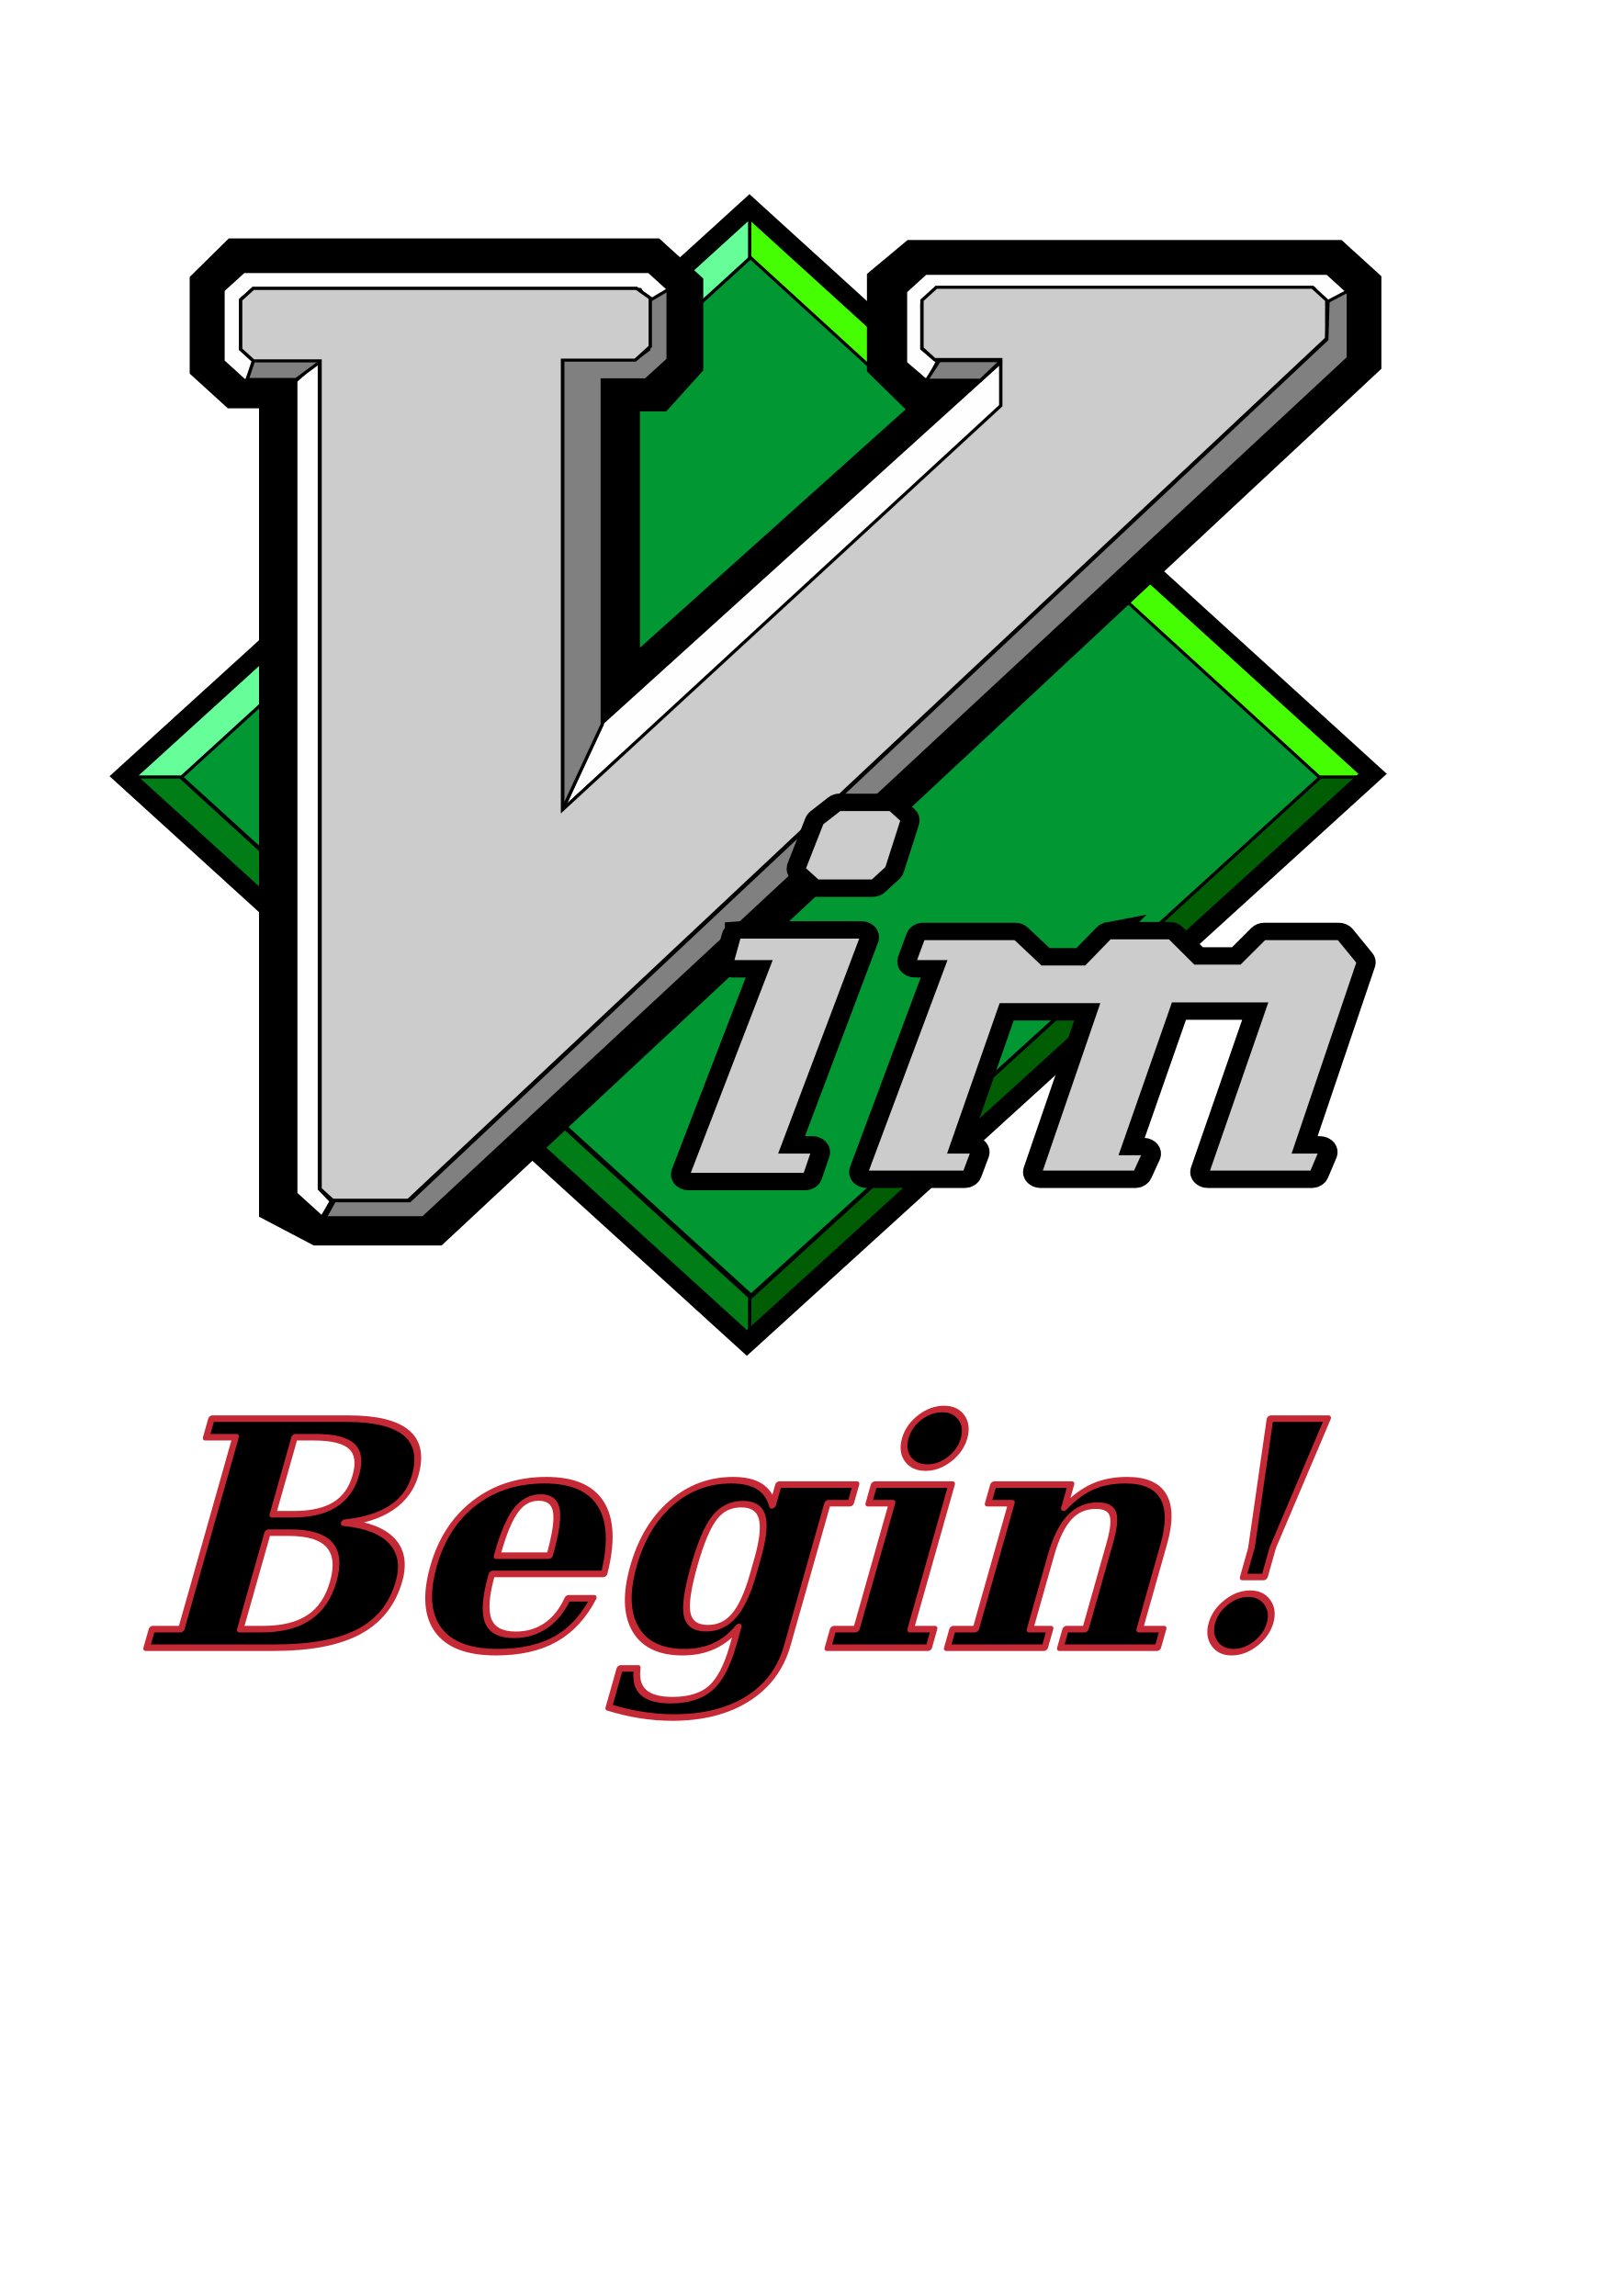
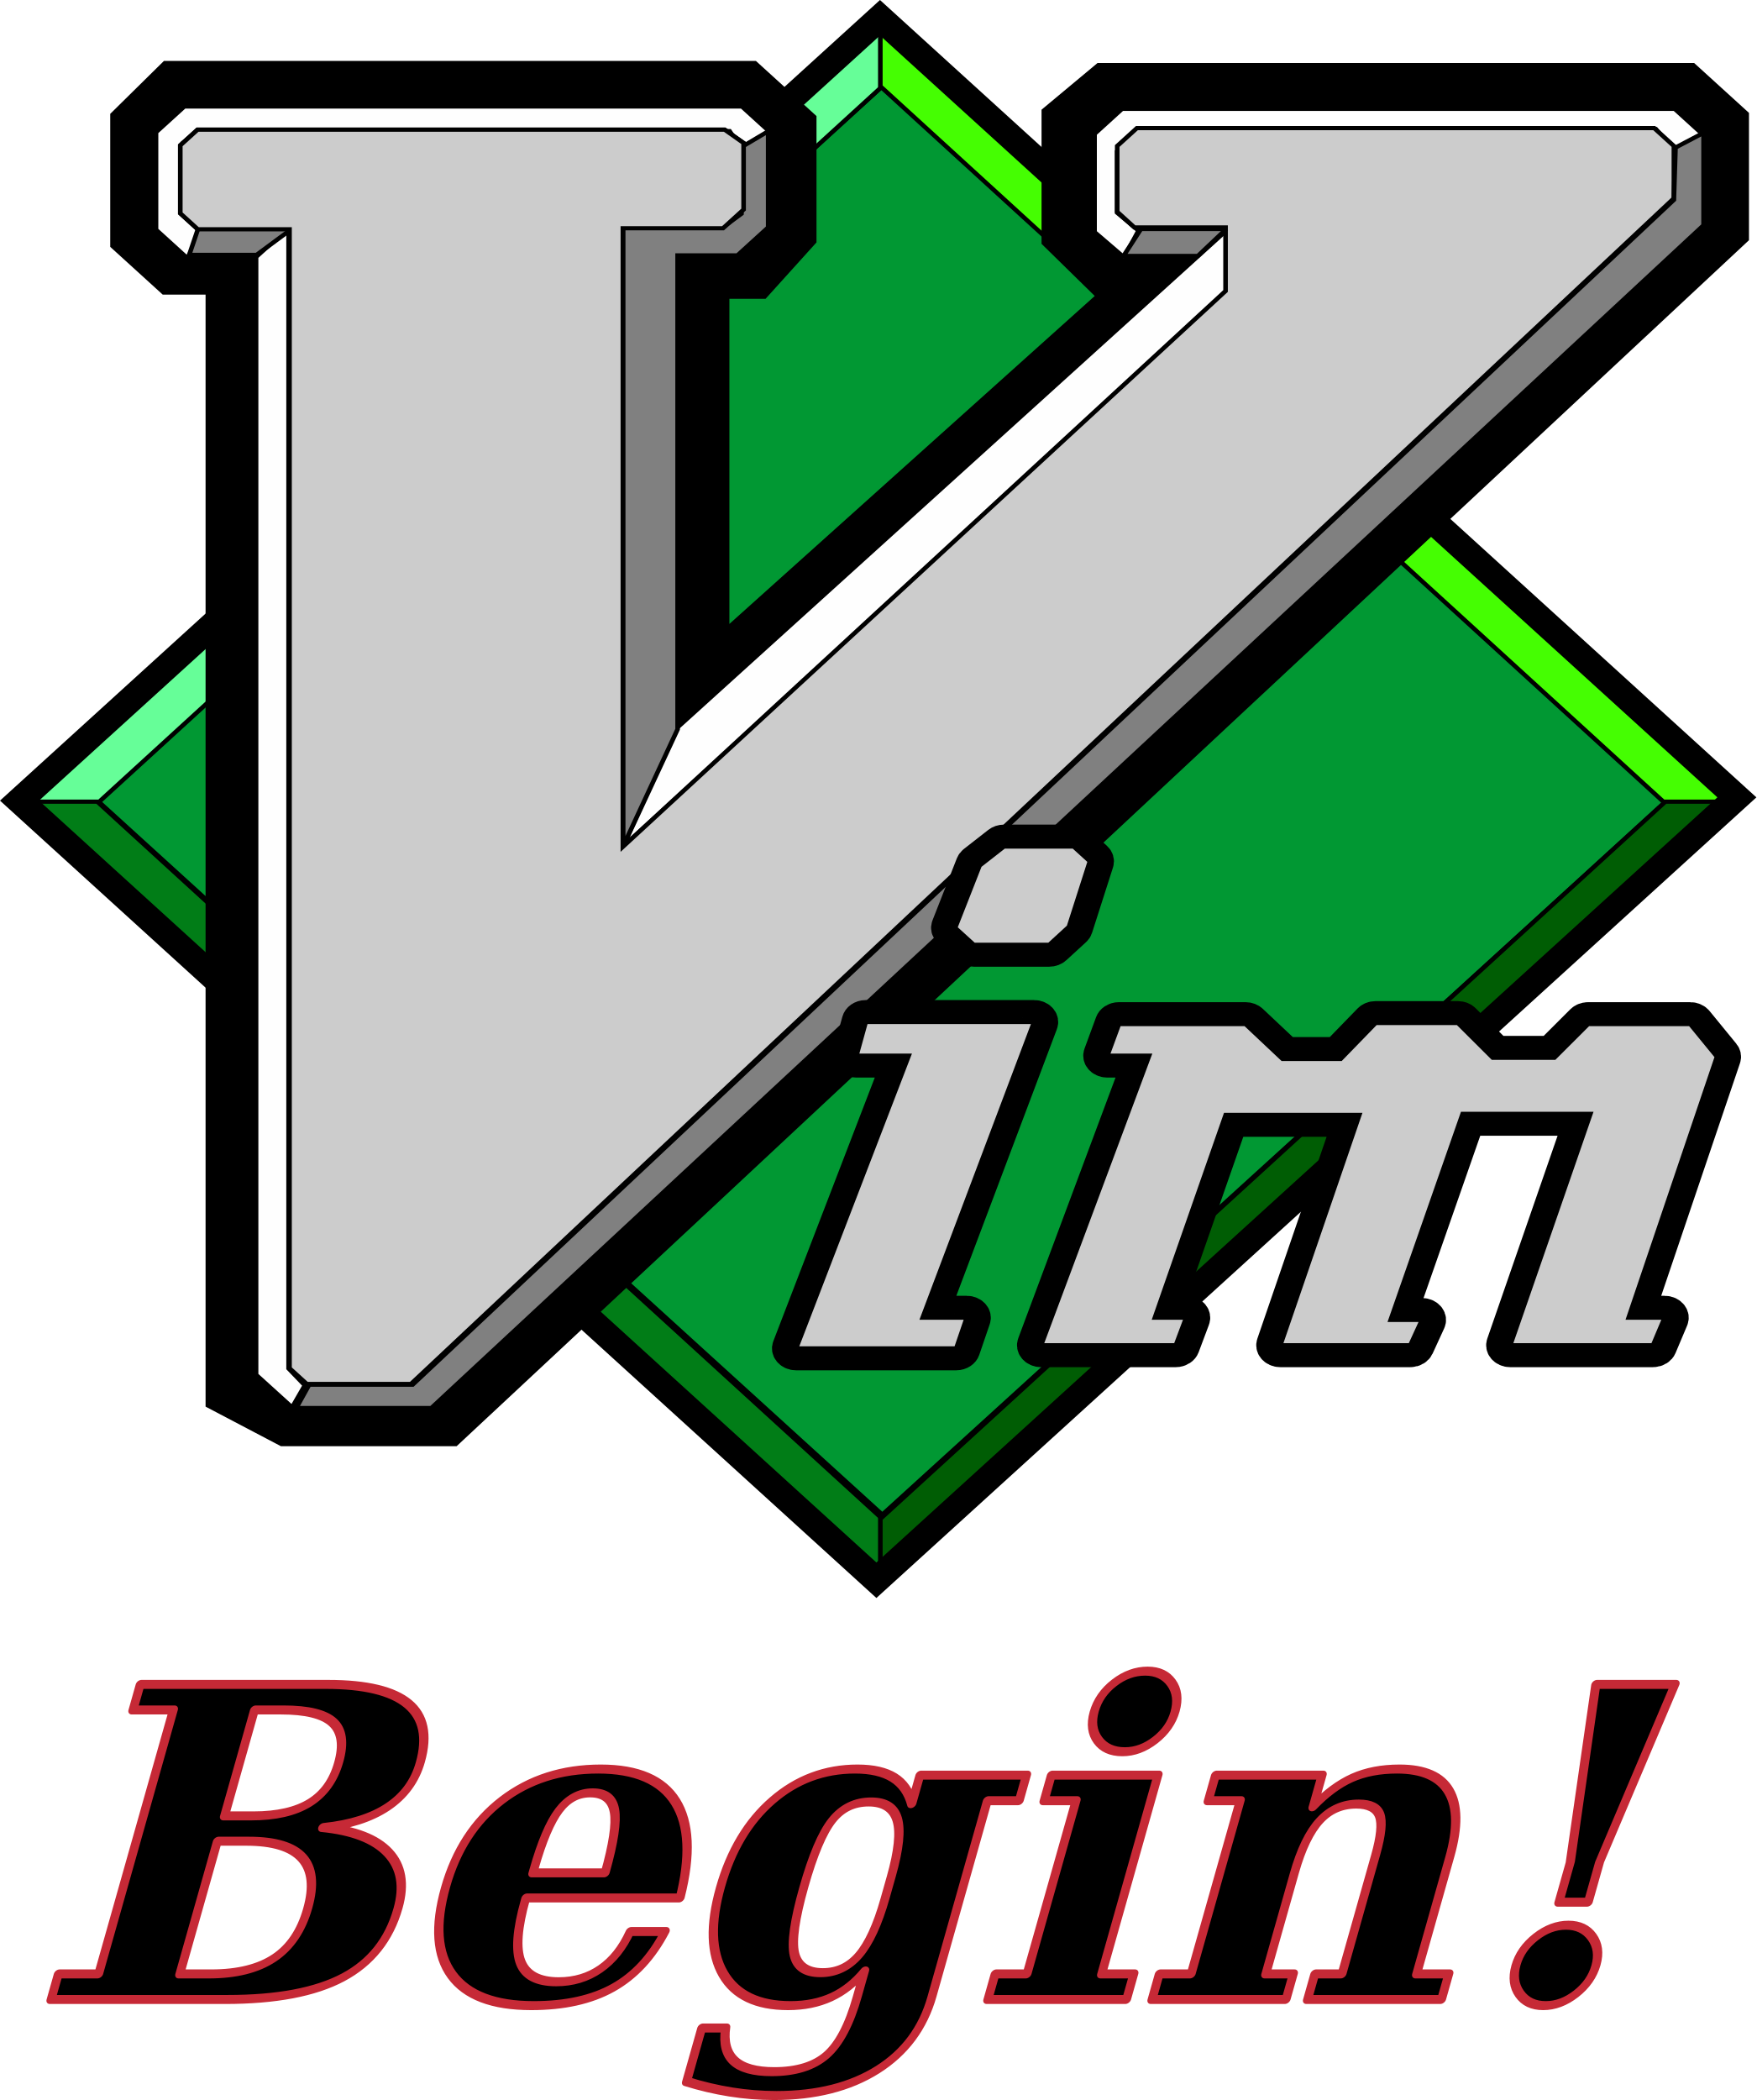
- <svg xmlns="http://www.w3.org/2000/svg" xmlns:xlink="http://www.w3.org/1999/xlink" width="744.094" height="1052.362" id="svg2" version="1.1">
+ <svg xmlns="http://www.w3.org/2000/svg" xmlns:xlink="http://www.w3.org/1999/xlink" width="154.866mm" height="185.133mm" id="svg2" version="1.1">
  <defs id="defs4">
    </defs>
-   <g id="layer1">
+   <g id="layer1" transform="translate(-50.19776,-88.99592)">
    <g id="g3907">
      <g id="layer1-3" transform="translate(-27.78071,-79.68852)">
        <g id="g3699" transform="matrix(1.532388,0,0,1.393967,-54.91214,-41.7924)">
-           <path id="path2836" d="M 279.311,170.902 107.882,342.331 278.597,513.045 450.025,341.617 279.311,170.902 z" style="fill:#019833;fill-opacity:1;stroke:#000000;stroke-width:1px;stroke-linecap:butt;stroke-linejoin:miter;stroke-opacity:1" />
-           <path id="path2838" d="m 278.597,171.617 0,-15 -186.429,186.429 15.714,0 170.714,-171.429 z" style="fill:#66fe98;fill-opacity:1;stroke:#000000;stroke-width:1px;stroke-linecap:butt;stroke-linejoin:miter;stroke-opacity:1" />
-           <path style="fill:#45fe02;fill-opacity:1;stroke:#000000;stroke-width:1px;stroke-linecap:butt;stroke-linejoin:miter;stroke-opacity:1" d="m 278.168,171.617 0,-15 186.429,186.429 -15.714,0 -170.714,-171.429 z" id="path2840" />
-           <path style="fill:#017d17;fill-opacity:1;stroke:#000000;stroke-width:1px;stroke-linecap:butt;stroke-linejoin:miter;stroke-opacity:1" d="m 278.597,514.045 0,15 -186.429,-186.429 15.714,0 170.714,171.429 z" id="path2842" />
-           <path id="path3650" d="m 126.754,175.55 120.208,0 7.324,7.324 0,22.476 -5.808,7.071 -13.132,0 0,111.622 113.137,-111.622 -18.688,0 -6.566,-7.071 0,-23.739 6.061,-5.556 121.723,0 6.061,6.061 0,22.223 -275.267,282.338 -31.315,0 -9.064,-5.233 0,-270.033 -15.179,0 -5.556,-5.556 0,-23.739 6.061,-6.566 z" style="fill:none;stroke:#000000;stroke-width:20;stroke-linecap:butt;stroke-linejoin:miter;stroke-miterlimit:4;stroke-opacity:1;stroke-dasharray:none" />
-           <path id="path2844" d="m 278.168,514.045 0,15 186.429,-186.429 -15.714,0 -170.714,171.429 z" style="fill:#005d04;fill-opacity:1;stroke:#000000;stroke-width:1px;stroke-linecap:butt;stroke-linejoin:miter;stroke-opacity:1" />
-           <path style="fill:none;stroke:#000000;stroke-width:6;stroke-linecap:butt;stroke-linejoin:miter;stroke-miterlimit:4;stroke-opacity:1;stroke-dasharray:none" d="M 278.094,155.234 90.964,342.364 277.314,528.714 464.444,341.584 278.094,155.234 z" id="path2846" />
-           <path id="path3640" d="m 248.24,186.974 6.786,-3.571 -6.964,-6.964 -121.25,0 -6.161,6.161 0,23.304 6.83,6.83 3.259,-6.83 -4.286,-4.286 0,-16.429 3.214,-2.857 115.714,0 2.857,4.643 z" style="fill:#fefefe;fill-opacity:1;stroke:#000000;stroke-width:1px;stroke-linecap:butt;stroke-linejoin:miter;stroke-opacity:1" />
-           <path transform="translate(-494.9747,-187.8884)" d="m 828.938,369.5 -4.281,4.281 0,15.719 3.75,3.75 19.812,0 0,15.188 -131.062,132.844 0,-147.844 21.781,0 4.469,-4.469 0,-15.906 -4.125,-3.188 -114.625,0 -3.75,3.75 0,16.25 3.812,3.812 19.938,0 0,272.25 3.75,3.75 22.656,0 274.656,-283.406 0,-12.5 -4.281,-4.281 -112.5,0 z" id="path3632" style="fill:none;stroke:#000000;stroke-width:1px;stroke-linecap:butt;stroke-linejoin:miter;stroke-opacity:1" xlink:href="#path3630" />
-           <path id="path3646" d="m 149.482,205.349 0,272.741 3.536,4.041 -2.773,5.284 -7.834,-7.809 0,-267.185 z" style="fill:#fefefe;fill-opacity:1;stroke:#000000;stroke-width:1px;stroke-linecap:butt;stroke-linejoin:miter;stroke-opacity:1" />
-           <path id="path3644" d="m 129.893,205.349 -2.02,6.566 14.647,0 8.081,-6.566 -20.708,0 z" style="fill:#808080;fill-opacity:1;stroke:#000000;stroke-width:1px;stroke-linecap:butt;stroke-linejoin:miter;stroke-opacity:1" />
-           <path id="path3638" d="m 331.097,212.724 3.214,-6.607 -4.643,-4.286 0,-14.643 5.357,-5.357 111.786,0 4.286,5.714 6.071,-4.286 -6.25,-6.25 -120.179,0 -5.982,5.982 0,23.482 6.205,5.848 m -97.121,112.754 -11.674,28.326 131.786,-132.143 0,-15.714 -120.112,119.531 z" style="fill:#fefefe;fill-opacity:1;stroke:#000000;stroke-width:1px;stroke-linecap:butt;stroke-linejoin:miter;stroke-opacity:1" />
-           <path id="path3642" d="m 247.972,186.156 5.808,-3.788 0,22.981 -6.692,6.692 -13.006,0 0,113.263 -11.869,28.032 0,-147.987 21.718,0 4.041,-3.283 0,-15.91 z" style="fill:#808080;fill-opacity:1;stroke:#000000;stroke-width:1px;stroke-linecap:butt;stroke-linejoin:miter;stroke-opacity:1" />
-           <path transform="translate(-494.9747,-187.8884)" d="m 828.938,369.5 -4.281,4.281 0,15.719 3.75,3.75 19.812,0 0,15.188 -131.062,132.844 0,-147.844 21.781,0 4.469,-4.469 0,-15.906 -4.125,-3.188 -114.625,0 -3.75,3.75 0,16.25 3.812,3.812 19.938,0 0,272.25 3.75,3.75 22.656,0 274.656,-283.406 0,-12.5 -4.281,-4.281 -112.5,0 z" id="path3622" style="fill:#cccccc;fill-opacity:1;stroke:#000000;stroke-width:1px;stroke-linecap:butt;stroke-linejoin:miter;stroke-opacity:1" xlink:href="#path3620" />
-           <path id="path3636" d="m 451.097,186.26 6.1,-3.522 0,22.093 -276.675,282.719 -29.374,0 2.806,-5.576 22.5,0 274.286,-283.214 z" style="fill:#808080;fill-opacity:1;stroke:#000000;stroke-width:1px;stroke-linecap:butt;stroke-linejoin:miter;stroke-opacity:1" />
-           <path id="path3652" d="m 353.407,205.728 -6.187,6.44 -16.162,0 3.788,-6.44 c 0.126,0 18.562,0 18.562,0 z" style="fill:#808080;fill-opacity:1;stroke:#000000;stroke-width:1px;stroke-linecap:butt;stroke-linejoin:miter;stroke-opacity:1" />
+           <path id="path2836" d="M 279.311,170.902 107.882,342.331 278.597,513.045 450.025,341.617 Z" style="fill:#019833;fill-opacity:1;stroke:#000000;stroke-width:1px;stroke-linecap:butt;stroke-linejoin:miter;stroke-opacity:1" />
+           <path id="path2838" d="m 278.597,171.617 v -15 L 92.168,343.045 h 15.714 z" style="fill:#66fe98;fill-opacity:1;stroke:#000000;stroke-width:1px;stroke-linecap:butt;stroke-linejoin:miter;stroke-opacity:1" />
+           <path style="fill:#45fe02;fill-opacity:1;stroke:#000000;stroke-width:1px;stroke-linecap:butt;stroke-linejoin:miter;stroke-opacity:1" d="m 278.168,171.617 v -15 L 464.597,343.045 H 448.882 Z" id="path2840" />
+           <path style="fill:#017d17;fill-opacity:1;stroke:#000000;stroke-width:1px;stroke-linecap:butt;stroke-linejoin:miter;stroke-opacity:1" d="m 278.597,514.045 v 15 L 92.168,342.617 h 15.714 z" id="path2842" />
+           <path id="path3650" d="m 126.754,175.55 h 120.208 l 7.324,7.324 v 22.476 l -5.808,7.071 H 235.345 V 324.042 L 348.482,212.42 H 329.794 l -6.566,-7.071 v -23.739 l 6.061,-5.556 H 451.013 l 6.061,6.061 v 22.223 L 181.807,486.677 h -31.315 l -9.064,-5.233 V 211.41 h -15.179 l -5.556,-5.556 v -23.739 z" style="fill:none;stroke:#000000;stroke-width:20;stroke-linecap:butt;stroke-linejoin:miter;stroke-miterlimit:4;stroke-dasharray:none;stroke-opacity:1" />
+           <path id="path2844" d="m 278.168,514.045 v 15 L 464.597,342.617 H 448.882 Z" style="fill:#005d04;fill-opacity:1;stroke:#000000;stroke-width:1px;stroke-linecap:butt;stroke-linejoin:miter;stroke-opacity:1" />
+           <path style="fill:none;stroke:#000000;stroke-width:6;stroke-linecap:butt;stroke-linejoin:miter;stroke-miterlimit:4;stroke-dasharray:none;stroke-opacity:1" d="M 278.094,155.234 90.964,342.364 277.314,528.714 464.444,341.584 Z" id="path2846" />
+           <path id="path3640" d="m 248.24,186.974 6.786,-3.571 -6.964,-6.964 h -121.25 l -6.161,6.161 v 23.304 l 6.83,6.83 3.259,-6.83 -4.286,-4.286 v -16.429 l 3.214,-2.857 h 115.714 z" style="fill:#fefefe;fill-opacity:1;stroke:#000000;stroke-width:1px;stroke-linecap:butt;stroke-linejoin:miter;stroke-opacity:1" />
+           <path transform="translate(-494.9747,-187.8884)" d="m 828.938,369.5 -4.281,4.281 V 389.5 l 3.75,3.75 h 19.812 v 15.188 L 717.156,541.281 V 393.438 h 21.781 l 4.469,-4.469 V 373.062 l -4.125,-3.188 h -114.625 l -3.75,3.75 v 16.25 l 3.812,3.812 h 19.938 v 272.25 l 3.75,3.75 H 671.062 L 945.719,386.281 v -12.5 L 941.438,369.5 Z" id="path3632" style="fill:none;stroke:#000000;stroke-width:1px;stroke-linecap:butt;stroke-linejoin:miter;stroke-opacity:1" xlink:href="#path3630" />
+           <path id="path3646" d="m 149.482,205.349 v 272.741 l 3.536,4.041 -2.773,5.284 -7.834,-7.809 V 212.42 Z" style="fill:#fefefe;fill-opacity:1;stroke:#000000;stroke-width:1px;stroke-linecap:butt;stroke-linejoin:miter;stroke-opacity:1" />
+           <path id="path3644" d="m 129.893,205.349 -2.02,6.566 h 14.647 l 8.081,-6.566 z" style="fill:#808080;fill-opacity:1;stroke:#000000;stroke-width:1px;stroke-linecap:butt;stroke-linejoin:miter;stroke-opacity:1" />
+           <path id="path3638" d="m 331.097,212.724 3.214,-6.607 -4.643,-4.286 V 187.188 l 5.357,-5.357 h 111.786 l 4.286,5.714 6.071,-4.286 -6.25,-6.25 H 330.74 l -5.982,5.982 v 23.482 l 6.205,5.848 m -97.121,112.754 -11.674,28.326 131.786,-132.143 v -15.714 z" style="fill:#fefefe;fill-opacity:1;stroke:#000000;stroke-width:1px;stroke-linecap:butt;stroke-linejoin:miter;stroke-opacity:1" />
+           <path id="path3642" d="m 247.972,186.156 5.808,-3.788 v 22.981 l -6.692,6.692 h -13.006 v 113.263 l -11.869,28.032 V 205.349 h 21.718 l 4.041,-3.283 z" style="fill:#808080;fill-opacity:1;stroke:#000000;stroke-width:1px;stroke-linecap:butt;stroke-linejoin:miter;stroke-opacity:1" />
+           <path transform="translate(-494.9747,-187.8884)" d="m 828.938,369.5 -4.281,4.281 V 389.5 l 3.75,3.75 h 19.812 v 15.188 L 717.156,541.281 V 393.438 h 21.781 l 4.469,-4.469 V 373.062 l -4.125,-3.188 h -114.625 l -3.75,3.75 v 16.25 l 3.812,3.812 h 19.938 v 272.25 l 3.75,3.75 H 671.062 L 945.719,386.281 v -12.5 L 941.438,369.5 Z" id="path3622" style="fill:#cccccc;fill-opacity:1;stroke:#000000;stroke-width:1px;stroke-linecap:butt;stroke-linejoin:miter;stroke-opacity:1" xlink:href="#path3620" />
+           <path id="path3636" d="m 451.097,186.26 6.1,-3.522 v 22.093 L 180.522,487.55 H 151.147 l 2.806,-5.576 h 22.5 L 450.74,198.76 Z" style="fill:#808080;fill-opacity:1;stroke:#000000;stroke-width:1px;stroke-linecap:butt;stroke-linejoin:miter;stroke-opacity:1" />
+           <path id="path3652" d="m 353.407,205.728 -6.187,6.44 h -16.162 l 3.788,-6.44 c 0.126,0 18.562,0 18.562,0 z" style="fill:#808080;fill-opacity:1;stroke:#000000;stroke-width:1px;stroke-linecap:butt;stroke-linejoin:miter;stroke-opacity:1" />
          <g transform="translate(-94.97475,-207.8884)" id="g3673">
-             <path style="fill:#cccccc;fill-opacity:1;stroke:#000000;stroke-width:8;stroke-linecap:butt;stroke-linejoin:miter;stroke-miterlimit:10;stroke-opacity:1;stroke-dasharray:none" id="path3671" d="m 399.781,560 a 1.233,1.233 0 0 0 -0.562,0.281 l -5.312,4.562 A 1.233,1.233 0 0 0 393.562,565.375 L 388.25,580.25 a 1.233,1.233 0 0 0 0.281,1.281 l 4.062,4.062 a 1.233,1.233 0 0 0 0.875,0.344 l 16.406,0 a 1.233,1.233 0 0 0 0.875,-0.344 l 4.281,-4.312 a 1.233,1.233 0 0 0 0.312,-0.531 l 4.562,-15.656 a 1.233,1.233 0 0 0 -0.312,-1.219 l -3.531,-3.531 A 1.233,1.233 0 0 0 415.188,560 l -15.156,0 a 1.233,1.233 0 0 0 -0.25,0 z m -30.062,41.938 a 1.233,1.233 0 0 0 -0.938,0.906 l -2.031,8.062 a 1.233,1.233 0 0 0 1.188,1.531 l 9.656,0 -23.938,68.344 a 1.233,1.233 0 0 0 1.156,1.625 l 34.844,0 a 1.233,1.233 0 0 0 1.188,-0.844 l 2.281,-7.344 a 1.233,1.233 0 0 0 -1.188,-1.594 l -7.875,0 23.688,-69.062 a 1.233,1.233 0 0 0 -1.156,-1.625 l -36.625,0 a 1.233,1.233 0 0 0 -0.25,0 z m 110.875,0.25 a 1.233,1.233 0 0 0 -0.688,0.406 l -7.25,8.188 -11.531,0 -7.688,-7.969 a 1.233,1.233 0 0 0 -0.875,-0.375 l -27.531,0 A 1.233,1.233 0 0 0 423.875,603.25 l -2.531,7.562 a 1.233,1.233 0 0 0 1.156,1.625 l 7.375,0 -22.938,67.594 a 1.233,1.233 0 0 0 1.156,1.625 l 29.312,0 a 1.233,1.233 0 0 0 1.156,-0.812 l 2.25,-6.594 a 1.233,1.233 0 0 0 -1.156,-1.625 l -5.125,0 14.625,-46.031 26.469,0 -16.688,53.469 a 1.233,1.233 0 0 0 1.188,1.594 l 28.281,0 a 1.233,1.233 0 0 0 1.125,-0.75 l 2.531,-6.062 a 1.233,1.233 0 0 0 -1.125,-1.688 l -5.125,0 14.875,-46.812 25.188,0 -16.938,53.719 a 1.233,1.233 0 0 0 1.188,1.594 l 31.062,0 a 1.233,1.233 0 0 0 1.156,-0.781 l 2.531,-6.594 a 1.233,1.233 0 0 0 -1.156,-1.656 l -6.156,0 18.719,-60.781 a 1.233,1.233 0 0 0 -0.188,-1.125 l -5.812,-7.812 a 1.233,1.233 0 0 0 -1,-0.469 l -22.219,0 a 1.233,1.233 0 0 0 -0.906,0.375 l -7,7.688 -12.25,0 -7.25,-7.938 a 1.233,1.233 0 0 0 -0.906,-0.375 l -17.906,0 a 1.233,1.233 0 0 0 -0.25,0 z" />
-             <path d="m 400.031,561.219 -5.312,4.562 -5.312,14.875 4.062,4.062 16.406,0 4.281,-4.312 4.562,-15.656 -3.531,-3.531 -15.156,0 z m -30.062,41.938 -2.031,8.062 11.375,0 -24.5,69.969 34.844,0 2.281,-7.344 -9.594,0 24.25,-70.688 -36.625,0 z m 110.875,0.25 L 473.25,612 l -12.625,0 -8.062,-8.344 -27.531,0 -2.531,7.562 9.094,0 -23.5,69.219 29.312,0 2.25,-6.594 -6.812,0 15.406,-48.469 29.062,0 -17.188,55.062 28.281,0 2.531,-6.062 -6.812,0 15.656,-49.25 27.781,0 -17.438,55.312 31.062,0 2.531,-6.594 -7.844,0 19.219,-62.375 -5.812,-7.812 -22.219,0 -7.344,8.062 -13.375,0 -7.594,-8.312 -17.906,0 z" id="path3665" style="fill:#cccccc;fill-opacity:1;stroke:#000000;stroke-width:1;stroke-linecap:butt;stroke-linejoin:miter;stroke-miterlimit:10;stroke-opacity:1;stroke-dasharray:none" />
+             <path style="fill:#cccccc;fill-opacity:1;stroke:#000000;stroke-width:8;stroke-linecap:butt;stroke-linejoin:miter;stroke-miterlimit:10;stroke-dasharray:none;stroke-opacity:1" id="path3671" d="m 400.031,559.986 a 1.233,1.233 0 0 0 -0.803,0.297 l -5.312,4.562 a 1.233,1.233 0 0 0 -0.357,0.521 l -5.312,14.875 a 1.233,1.233 0 0 0 0.289,1.285 l 4.062,4.062 a 1.233,1.233 0 0 0 0.871,0.361 H 409.875 a 1.233,1.233 0 0 0 0.875,-0.363 l 4.281,-4.312 a 1.233,1.233 0 0 0 0.309,-0.523 l 4.562,-15.656 a 1.233,1.233 0 0 0 -0.312,-1.217 l -3.531,-3.531 a 1.233,1.233 0 0 0 -0.871,-0.361 z m -30.062,41.938 a 1.233,1.233 0 0 0 -1.195,0.932 l -2.031,8.062 a 1.233,1.233 0 0 0 1.195,1.533 h 9.637 l -23.926,68.328 a 1.233,1.233 0 0 0 1.164,1.641 h 34.844 a 1.233,1.233 0 0 0 1.178,-0.867 l 2.281,-7.344 a 1.233,1.233 0 0 0 -1.178,-1.598 h -7.867 l 23.689,-69.055 a 1.233,1.233 0 0 0 -1.166,-1.633 z m 110.875,0.25 a 1.233,1.233 0 0 0 -0.924,0.416 l -7.227,8.178 h -11.545 l -7.699,-7.969 a 1.233,1.233 0 0 0 -0.887,-0.375 h -27.531 a 1.233,1.233 0 0 0 -1.17,0.842 l -2.531,7.562 a 1.233,1.233 0 0 0 1.17,1.623 h 7.373 l -22.947,67.59 a 1.233,1.233 0 0 0 1.168,1.629 h 29.312 a 1.233,1.233 0 0 0 1.166,-0.834 l 2.25,-6.594 a 1.233,1.233 0 0 0 -1.166,-1.631 h -5.127 l 14.623,-46.004 h 26.482 l -16.688,53.463 a 1.233,1.233 0 0 0 1.178,1.6 h 28.281 a 1.233,1.233 0 0 0 1.139,-0.758 l 2.531,-6.062 a 1.233,1.233 0 0 0 -1.139,-1.707 h -5.127 l 14.873,-46.785 h 25.197 l -16.932,53.709 a 1.233,1.233 0 0 0 1.176,1.604 h 31.062 a 1.233,1.233 0 0 0 1.15,-0.791 l 2.531,-6.594 a 1.233,1.233 0 0 0 -1.15,-1.674 h -6.174 l 18.727,-60.779 a 1.233,1.233 0 0 0 -0.189,-1.1 l -5.812,-7.812 a 1.233,1.233 0 0 0 -0.988,-0.496 H 527.062 a 1.233,1.233 0 0 0 -0.912,0.402 l -6.977,7.66 h -12.287 l -7.227,-7.912 A 1.233,1.233 0 0 0 498.75,602.174 Z" />
+             <path d="m 400.031,561.219 -5.312,4.562 -5.312,14.875 4.062,4.062 H 409.875 l 4.281,-4.312 4.562,-15.656 -3.531,-3.531 z m -30.062,41.938 -2.031,8.062 h 11.375 l -24.5,69.969 h 34.844 l 2.281,-7.344 h -9.594 l 24.25,-70.688 z m 110.875,0.25 L 473.25,612 h -12.625 l -8.062,-8.344 h -27.531 l -2.531,7.562 h 9.094 l -23.5,69.219 h 29.312 l 2.25,-6.594 h -6.812 L 448.25,625.375 h 29.062 l -17.188,55.062 h 28.281 l 2.531,-6.062 h -6.812 l 15.656,-49.25 h 27.781 l -17.438,55.312 h 31.062 l 2.531,-6.594 H 535.875 l 19.219,-62.375 -5.812,-7.812 H 527.062 l -7.344,8.062 h -13.375 l -7.594,-8.312 z" id="path3665" style="fill:#cccccc;fill-opacity:1;stroke:#000000;stroke-width:1;stroke-linecap:butt;stroke-linejoin:miter;stroke-miterlimit:10;stroke-dasharray:none;stroke-opacity:1" />
          </g>
        </g>
      </g>
-       <text transform="matrix(1,0,-0.2828886,1,0,0)" id="text3116" y="755.219" x="274.122" style="font-size:144px;font-style:normal;font-variant:normal;font-weight:bold;font-stretch:normal;text-align:start;line-height:125%;letter-spacing:0px;word-spacing:0px;writing-mode:lr-tb;text-anchor:start;fill:#000000;fill-opacity:1;stroke:#c62936;font-family:DejaVu Serif;-inkscape-font-specification:DejaVu Serif Bold;stroke-opacity:1;stroke-width:3;stroke-miterlimit:4;stroke-dasharray:none;stroke-linejoin:round;stroke-linecap:round" xml:space="preserve">
-         <tspan y="755.219" x="274.122" id="tspan3118">Begin!</tspan>
+       <text transform="skewX(-15.7956)" id="text3116" y="755.219" x="274.122" style="font-style:normal;font-variant:normal;font-weight:bold;font-stretch:normal;line-height:0%;font-family:'DejaVu Serif';-inkscape-font-specification:'DejaVu Serif Bold';text-align:start;letter-spacing:0px;word-spacing:0px;writing-mode:lr-tb;text-anchor:start;fill:#000000;fill-opacity:1;stroke:#c62936;stroke-width:3;stroke-linecap:round;stroke-linejoin:round;stroke-miterlimit:4;stroke-dasharray:none;stroke-opacity:1" xml:space="preserve">
+         <tspan y="755.219" x="274.122" id="tspan3118" style="font-size:144px;line-height:1.25">Begin!</tspan>
      </text>
    </g>
  </g>
</svg>
